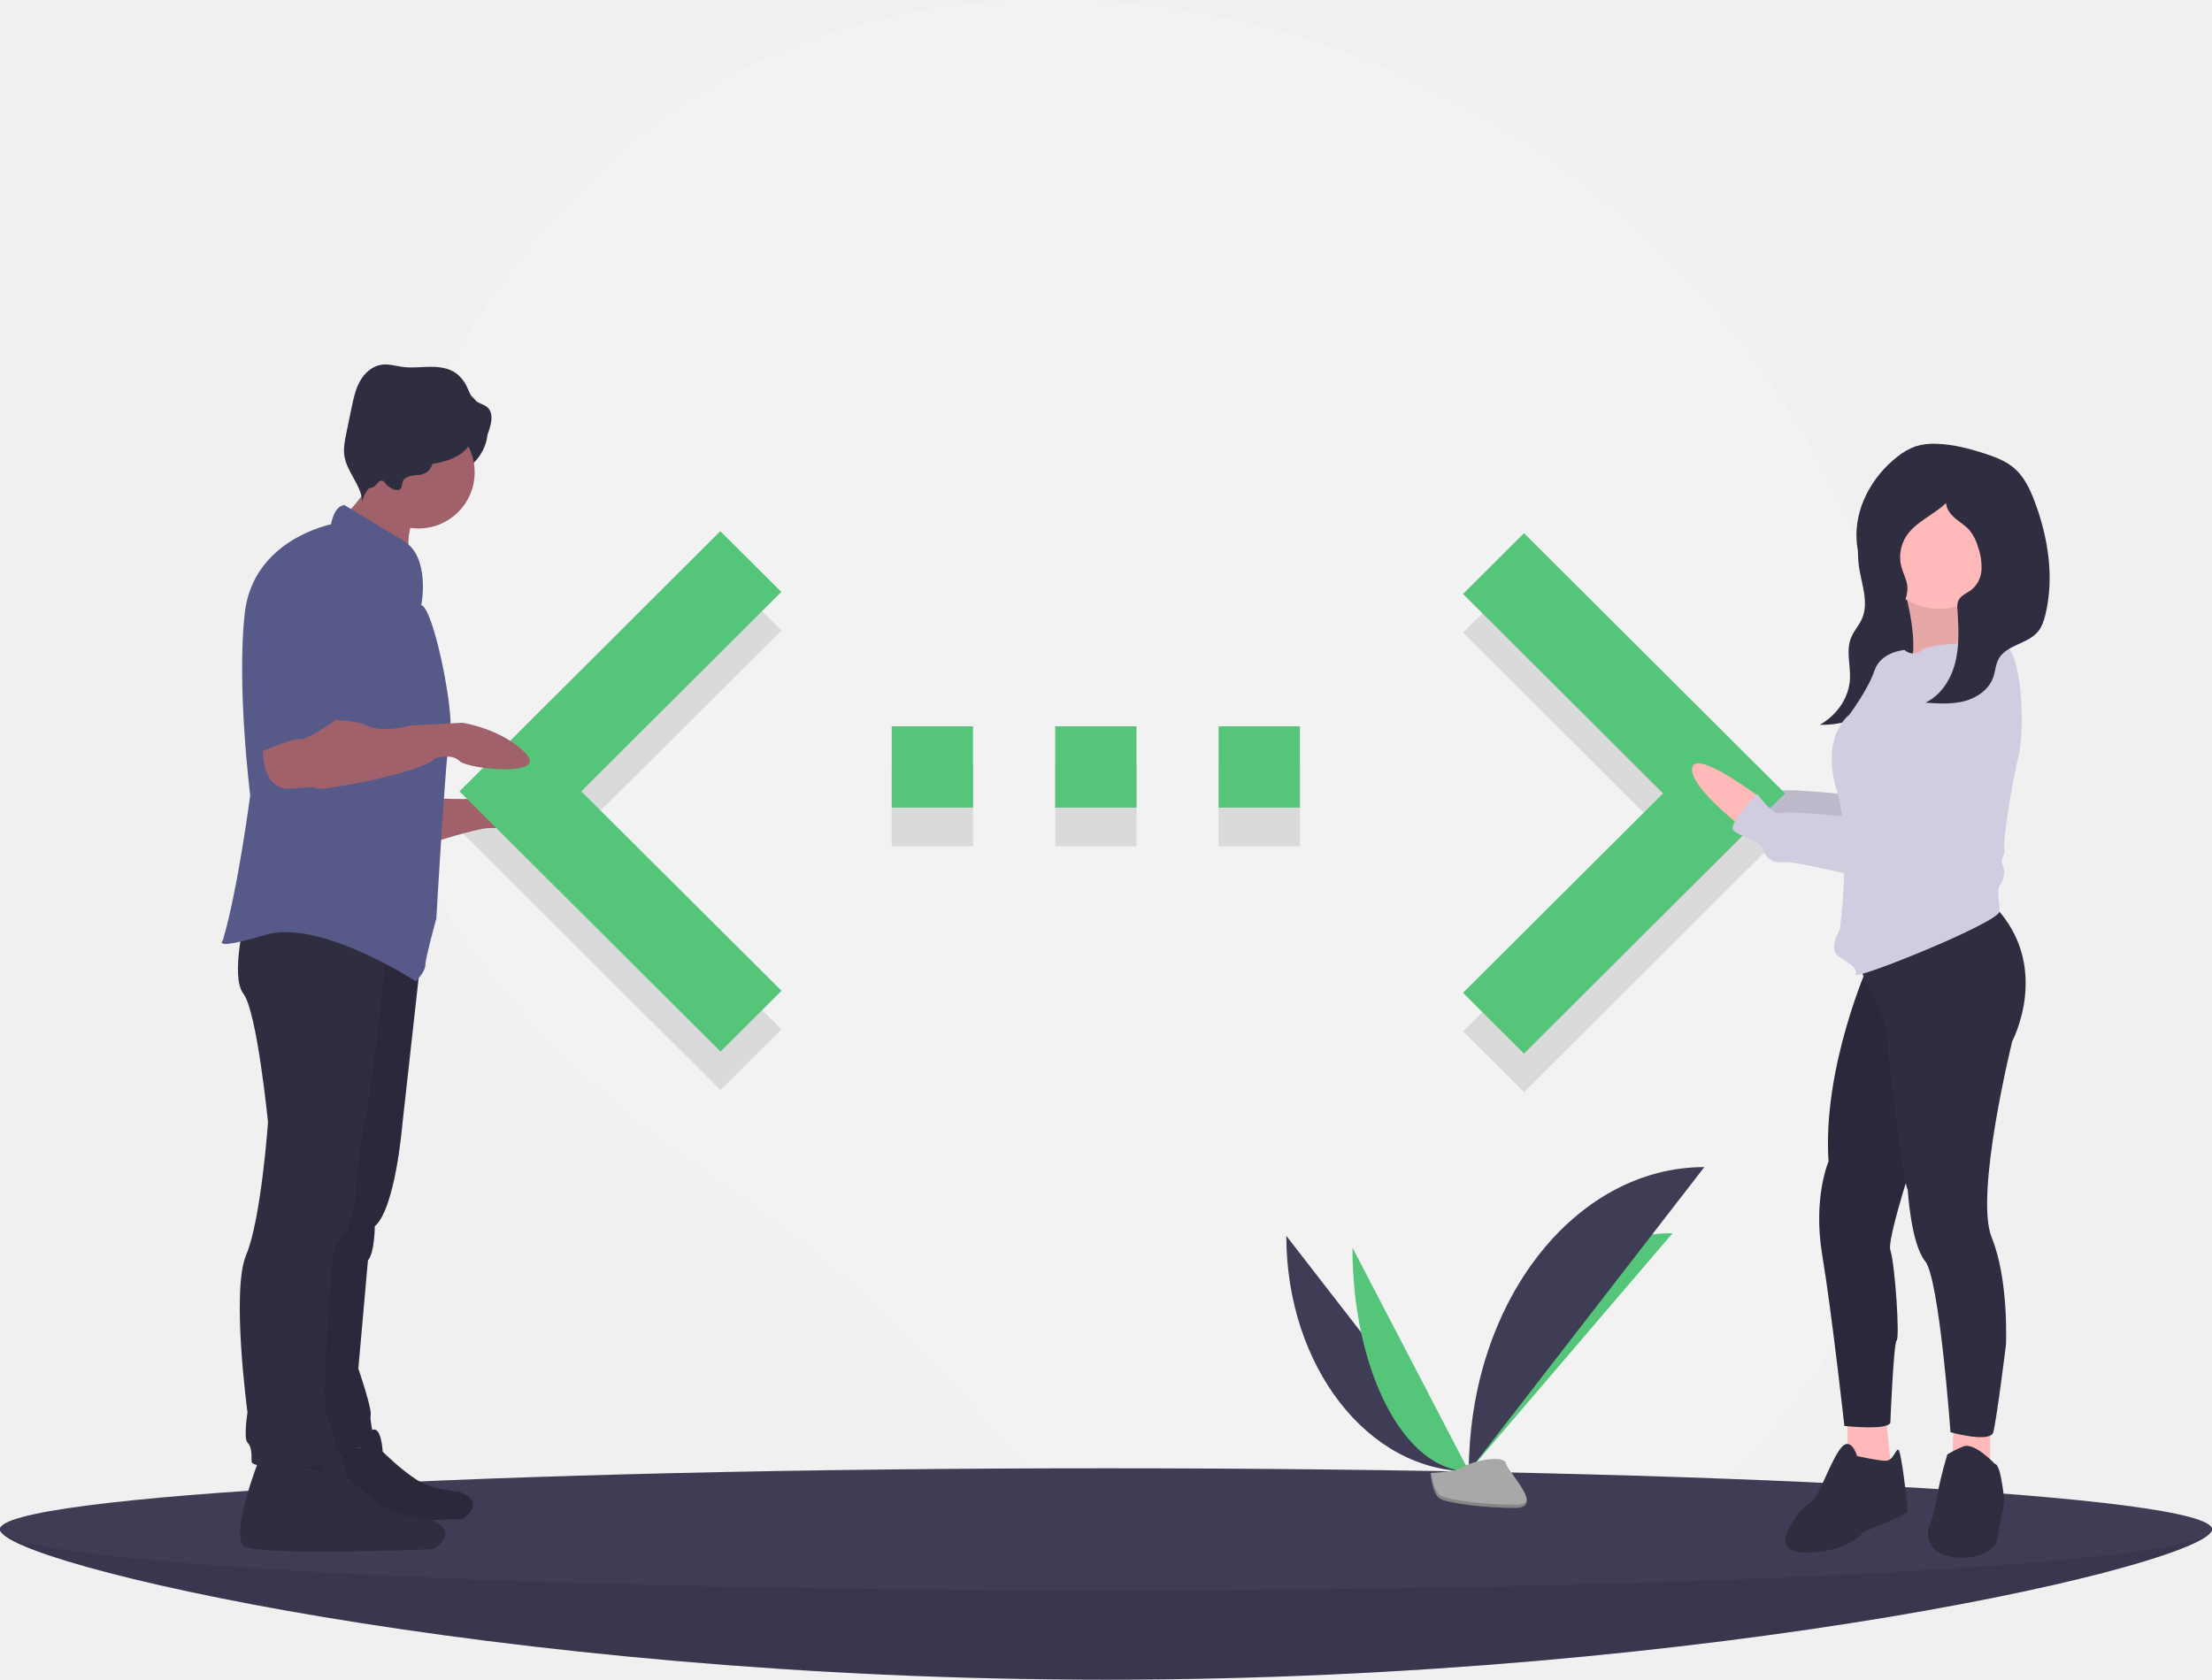
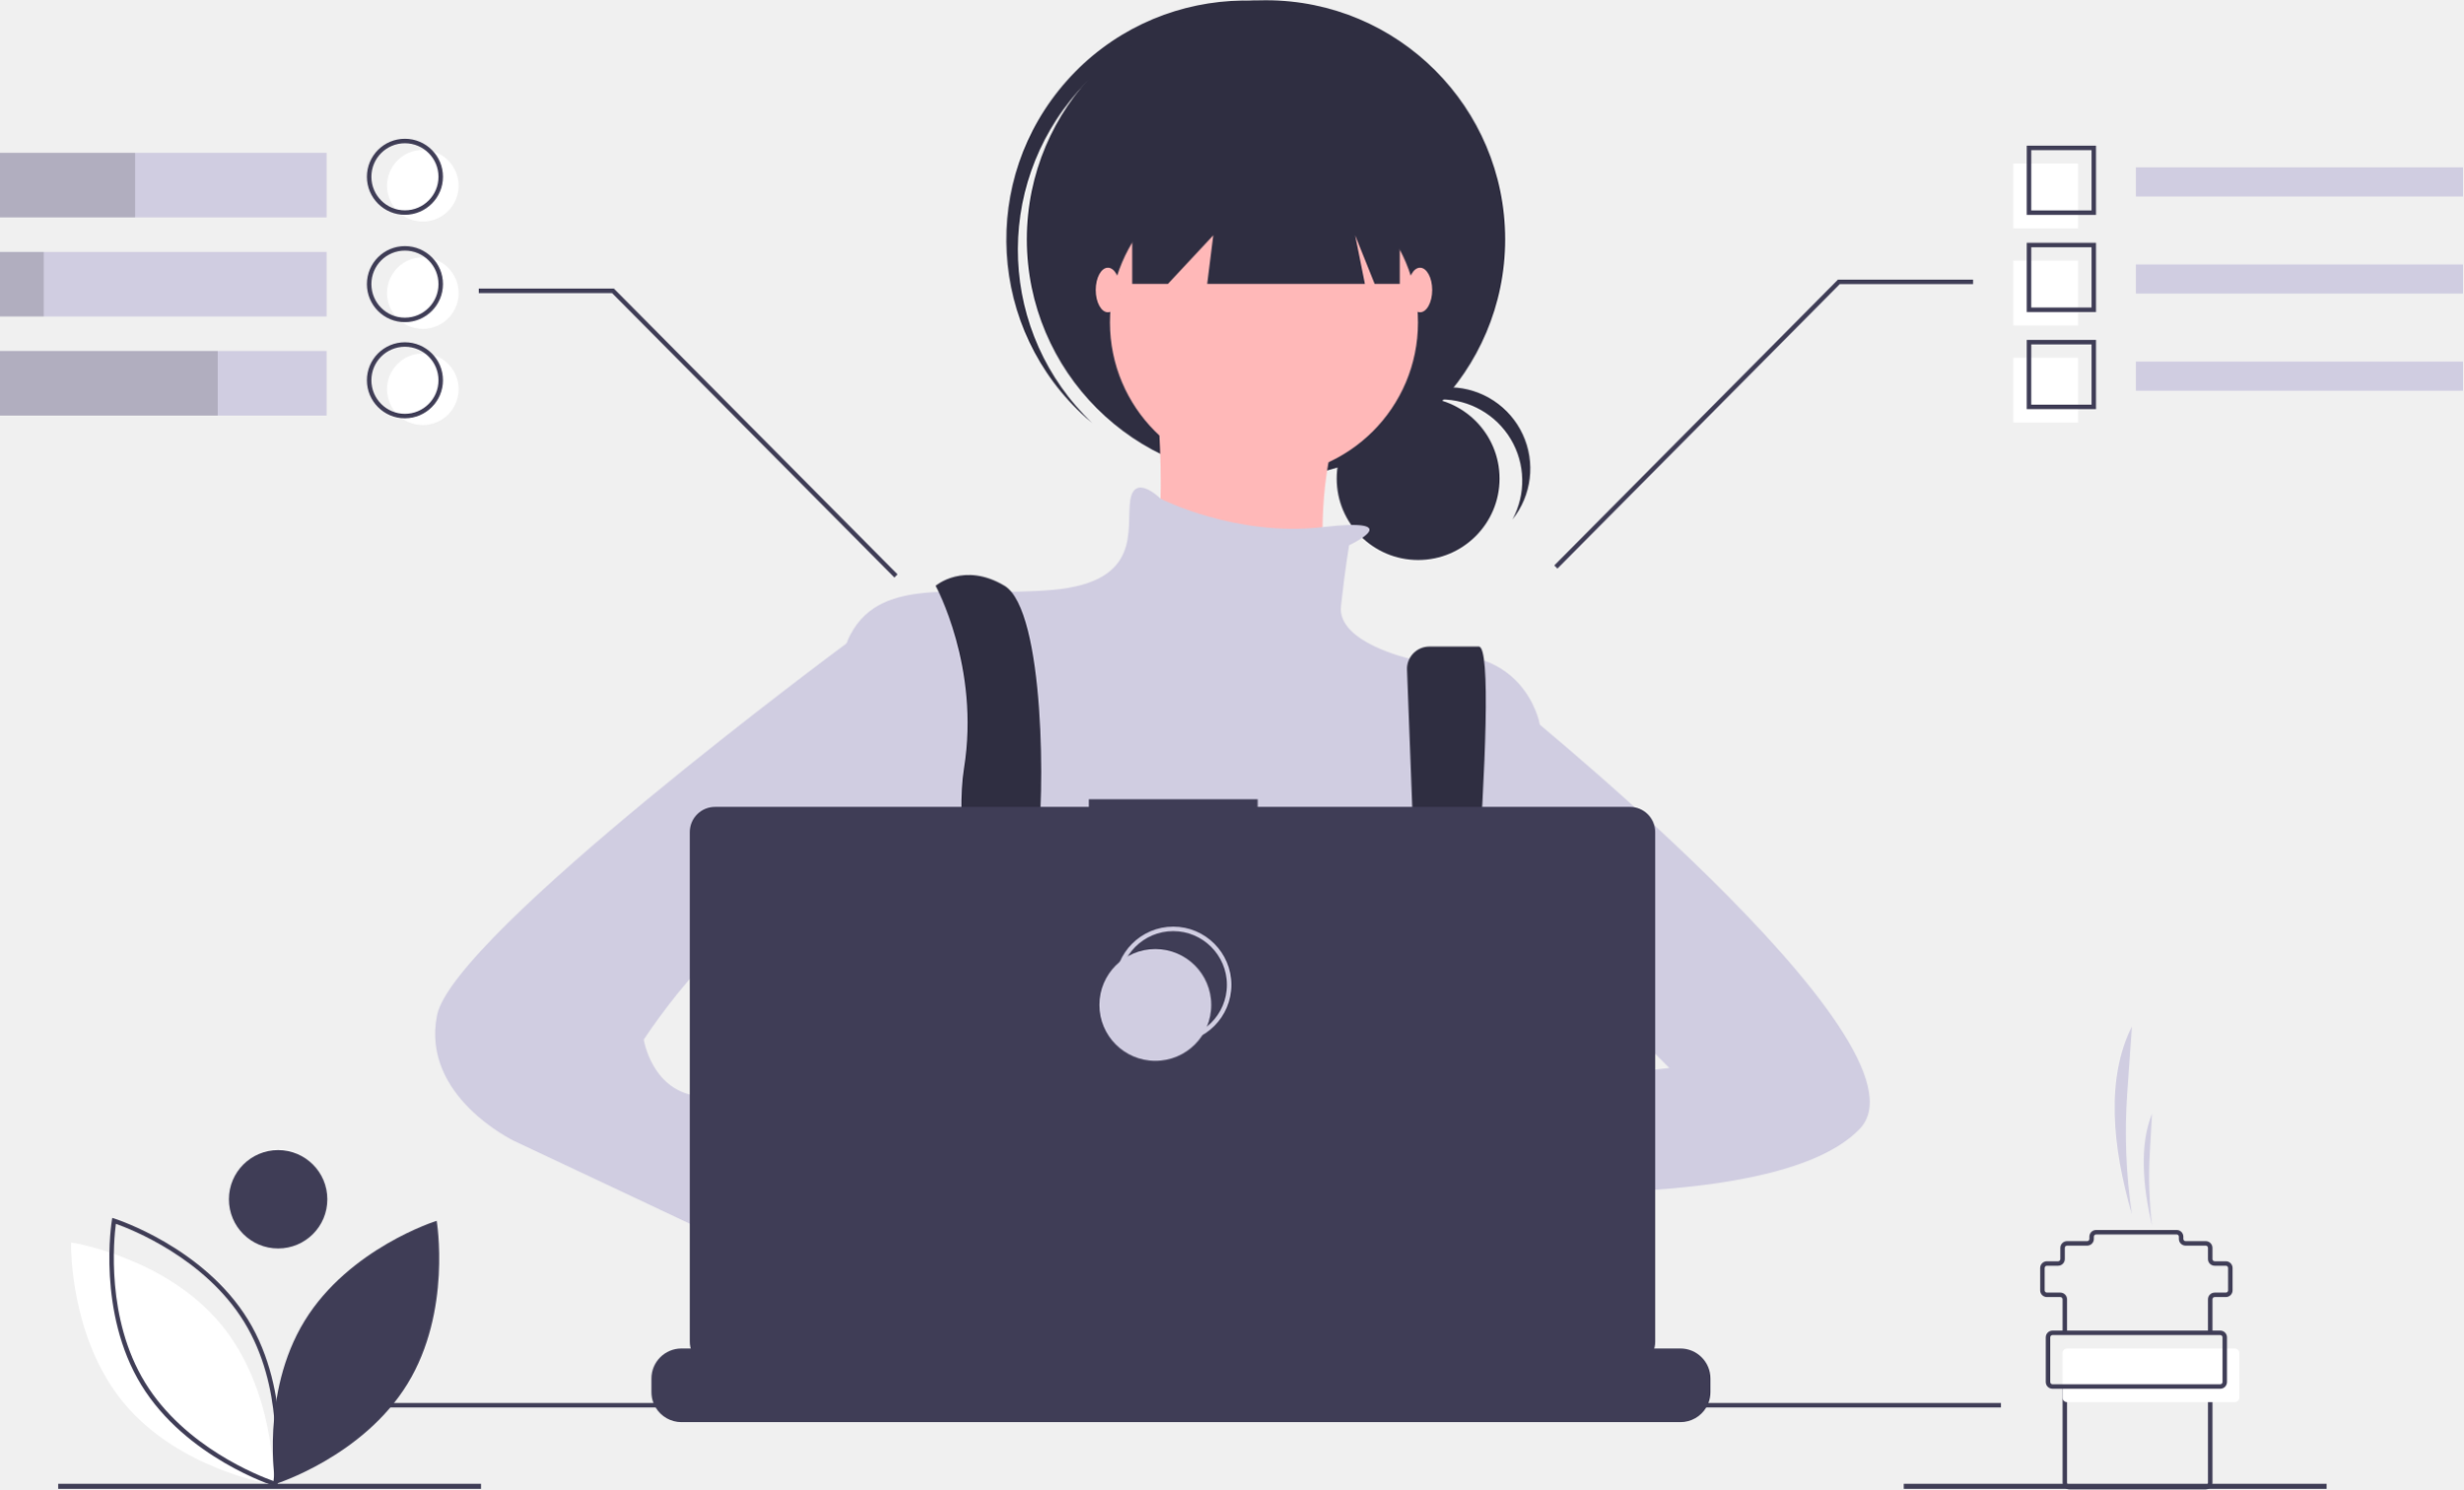
- <svg xmlns="http://www.w3.org/2000/svg" id="a6ee8617-cc99-4eb9-a93b-e1a7e83c9724" data-name="Layer 1" width="1088" height="826.294" viewBox="0 0 1088 826.294">
-   <path d="M990.987,366.241C943.167,178.201,777.934,42.463,583.985,37.019,481.451,34.141,373.556,68.147,295,187.147c-140.427,212.725,8.63,359.725,112.547,429.576A650.24,650.24,0,0,1,541.95,737.523C612.143,820.819,747.179,924.325,908,762.147,1024.564,644.6,1022.84,491.494,990.987,366.241Z" transform="translate(-56 -36.85319)" fill="#f2f2f2" />
-   <polygon points="719.6 507.394 818 409.294 719.6 311.194 749.6 281.294 878 409.294 749.6 537.294 719.6 507.394 719.6 507.394" opacity="0.1" />
-   <path d="M494.6,453.147h40v-40h-40Zm200.8-40h-40v40h40Zm-120.4,40h40v-40H575Z" transform="translate(-56 -36.85319)" opacity="0.1" />
-   <polygon points="384.4 506.394 285.9 408.294 384.3 310.194 354.3 280.294 226 408.294 354.4 536.294 384.4 506.394" opacity="0.1" />
-   <path d="M1144,789.147c0,16.569-243.557,74-544,74s-544-57.431-544-74,243.557,14,544,14S1144,772.578,1144,789.147Z" transform="translate(-56 -36.85319)" fill="#3f3d56" />
-   <path d="M1144,789.147c0,16.569-243.557,74-544,74s-544-57.431-544-74,243.557,14,544,14S1144,772.578,1144,789.147Z" transform="translate(-56 -36.85319)" opacity="0.1" />
-   <ellipse cx="544" cy="752.294" rx="544" ry="30" fill="#3f3d56" />
-   <path d="M688.696,644.806c0,64.016,40.16,115.817,89.791,115.817" transform="translate(-56 -36.85319)" fill="#3f3d56" />
-   <path d="M778.487,760.623c0-64.735,44.817-117.118,100.201-117.118" transform="translate(-56 -36.85319)" fill="#55c57a" />
-   <path d="M721.229,650.609c0,60.809,25.61,110.014,57.258,110.014" transform="translate(-56 -36.85319)" fill="#55c57a" />
-   <path d="M778.487,760.623c0-82.717,51.801-149.651,115.817-149.651" transform="translate(-56 -36.85319)" fill="#3f3d56" />
-   <path d="M759.597,761.44s12.734-.392,16.571-3.125,19.588-5.996,20.54-1.613,19.137,21.798,4.76,21.914-33.404-2.239-37.235-4.573S759.597,761.44,759.597,761.44Z" transform="translate(-56 -36.85319)" fill="#a8a8a8" />
-   <path d="M801.725,777.09c-14.376.116-33.404-2.239-37.235-4.573-2.917-1.777-4.079-8.153-4.468-11.094-.269.012-.425.017-.425.017s.807,10.27,4.637,12.603,22.858,4.689,37.235,4.573c4.15-.033,5.583-1.51,5.505-3.697C806.397,776.24,804.814,777.065,801.725,777.09Z" transform="translate(-56 -36.85319)" opacity="0.2" />
-   <path d="M921.533,419.706s-30.788-23.376-33.125-14.807,22.591,28.044,22.591,28.044Z" transform="translate(-56 -36.85319)" fill="#ffb9b9" />
-   <path d="M921.533,419.706s-30.788-23.376-33.125-14.807,22.591,28.044,22.591,28.044Z" transform="translate(-56 -36.85319)" opacity="0.1" />
-   <path d="M1023.173,345.695s-36.612,65.435-37.391,74.783-.779,10.127-3.895,9.348-45.96-5.453-49.855-3.895-11.685-9.348-11.685-9.348-14.801,14.801-11.685,17.917S921.125,439.174,922.683,443.069s3.895,7.79,10.906,7.011S988.118,462.544,994.35,460.207s7.79-6.232,10.906-6.232,9.348-3.116,9.348-3.895,21.812-42.065,21.812-42.065S1062.122,351.927,1023.173,345.695Z" transform="translate(-56 -36.85319)" fill="#d0cde1" />
-   <path d="M1023.173,345.695s-36.612,65.435-37.391,74.783-.779,10.127-3.895,9.348-45.96-5.453-49.855-3.895-11.685-9.348-11.685-9.348-14.801,14.801-11.685,17.917S921.125,439.174,922.683,443.069s3.895,7.79,10.906,7.011S988.118,462.544,994.35,460.207s7.79-6.232,10.906-6.232,9.348-3.116,9.348-3.895,21.812-42.065,21.812-42.065S1062.122,351.927,1023.173,345.695Z" transform="translate(-56 -36.85319)" opacity="0.1" />
-   <path d="M970.054,302.557a64.789,64.789,0,0,0,.2,12.42c1.183,8.95,5.303,18.279,1.411,26.633-1.413,3.032-3.806,5.675-5.109,8.743-2.759,6.496-.258,13.702-.633,20.616-.484,8.932-6.165,17.538-14.807,22.432,14.763.459,28.804-6.841,38.093-16.788s14.463-22.284,18.341-34.628a75.281,75.281,0,0,0,3.805-17.922,25.835,25.835,0,0,0-1.208-10.386,39.575,39.575,0,0,0-5.342-9.123c-2.326-3.27-4.716-6.605-8.148-9.038-4.227-2.997-12.378-6.006-17.985-5.57C971.793,290.481,970.343,297.783,970.054,302.557Z" transform="translate(-56 -36.85319)" fill="#2f2e41" />
-   <path d="M992.792,327s8.569,30.381,1.558,38.949,42.065-3.895,42.065-3.895-24.149-24.149-12.464-39.728Z" transform="translate(-56 -36.85319)" fill="#ffb9b9" />
-   <path d="M992.792,327s8.569,30.381,1.558,38.949,42.065-3.895,42.065-3.895-24.149-24.149-12.464-39.728Z" transform="translate(-56 -36.85319)" opacity="0.1" />
-   <polygon points="719.6 488.394 818 390.294 719.6 292.194 749.6 262.294 878 390.294 749.6 518.294 719.6 488.394 719.6 488.394" fill="#55c57a" />
-   <polygon points="908.748 695.221 908.748 717.812 920.433 731.833 930.56 727.159 927.444 694.442 908.748 695.221" fill="#ffb9b9" />
-   <path d="M969.422,753.107s-3.116-10.906-8.569-3.116-10.906,24.928-14.022,25.707-24.928,24.928-3.116,24.928,28.823-10.127,28.823-10.127,21.812-8.569,21.812-10.127-3.116-30.381-4.674-30.381-2.337,5.453-6.232,5.453S969.422,753.107,969.422,753.107Z" transform="translate(-56 -36.85319)" fill="#2f2e41" />
-   <polygon points="960.941 699.116 960.162 720.149 978.857 727.938 978.857 697.558 960.941 699.116" fill="#ffb9b9" />
-   <path d="M1037.194,757.002s-10.127-10.906-15.58-8.569a53.812,53.812,0,0,0-7.79,3.895s-3.116,10.127-4.674,18.696-2.337,12.464-3.895,15.58-3.116,14.801,12.464,16.359,20.254-7.011,20.254-7.011l3.895-20.254S1040.31,757.002,1037.194,757.002Z" transform="translate(-56 -36.85319)" fill="#2f2e41" />
-   <path d="M974.875,511.62s-22.591,50.634-19.475,96.595c0,0-7.79,17.917-3.116,45.96S963.19,738.306,963.19,738.306s21.033,2.337,22.591-1.558c0,0,1.558-38.949,3.116-40.507s-.779-37.391-3.116-44.402,21.812-76.341,21.812-76.341l-6.232-86.468Z" transform="translate(-56 -36.85319)" fill="#2f2e41" />
-   <path d="M974.875,511.62s-22.591,50.634-19.475,96.595c0,0-7.79,17.917-3.116,45.96S963.19,738.306,963.19,738.306s21.033,2.337,22.591-1.558c0,0,1.558-38.949,3.116-40.507s-.779-37.391-3.116-44.402,21.812-76.341,21.812-76.341l-6.232-86.468Z" transform="translate(-56 -36.85319)" opacity="0.1" />
-   <path d="M968.643,508.504l14.801,31.939s7.011,72.446,10.906,81.794c0,0,1.558,26.486,8.569,35.055s12.464,84.131,12.464,84.131,19.475,5.453,21.033,0,6.232-42.844,6.232-42.844,1.558-31.939-7.011-52.971,10.127-96.595,10.127-96.595,19.475-36.612-8.569-66.214Z" transform="translate(-56 -36.85319)" fill="#2f2e41" />
-   <circle cx="953.93" cy="267.556" r="31.939" fill="#ffb9b9" />
-   <path d="M1039.531,352.706s-33.497,0-38.17,3.895a6.215,6.215,0,0,1-8.569,0s-11.685.779-14.801,10.127-12.464,21.812-12.464,21.812-14.022,10.127-6.232,36.612,1.558,69.33,1.558,69.33-6.232,9.348,0,13.243,8.569,5.453,7.79,8.569,70.888-25.707,70.888-31.16-1.558-10.127,0-12.464,3.116-6.232,1.558-10.127,1.558-4.674.779-8.569,3.895-32.718,7.011-45.181S1051.216,353.485,1039.531,352.706Z" transform="translate(-56 -36.85319)" fill="#d0cde1" />
-   <path d="M921.533,429.054s-30.788-23.376-33.125-14.807S910.998,442.29,910.998,442.29Z" transform="translate(-56 -36.85319)" fill="#ffb9b9" />
-   <path d="M1023.173,356.601s-36.612,65.435-37.391,74.783-.779,10.127-3.895,9.348-45.96-5.453-49.855-3.895-11.685-9.348-11.685-9.348S905.545,442.29,908.661,445.406s12.464,4.674,14.022,8.569,3.895,7.79,10.906,7.011S988.118,473.45,994.35,471.113s7.79-6.232,10.906-6.232,9.348-3.116,9.348-3.895,21.812-42.065,21.812-42.065S1062.122,362.833,1023.173,356.601Z" transform="translate(-56 -36.85319)" fill="#d0cde1" />
-   <path d="M994.114,324.814c-.443-3.163-2.063-6.033-2.894-9.117a18.925,18.925,0,0,1,2.155-14.696c4.581-7.399,13.575-10.676,19.848-16.709.13,3.073,2.262,5.699,4.619,7.675s5.059,3.579,7.055,5.919a23.184,23.184,0,0,1,4.109,8.324,29.246,29.246,0,0,1,1.623,10.917,13.689,13.689,0,0,1-4.731,9.702c-2.336,1.846-5.601,2.901-6.73,5.657a9.644,9.644,0,0,0-.375,4.27c.535,8.57,1.035,17.293-.984,25.64s-6.963,16.41-14.712,20.111c6.368.452,12.87.892,19.049-.715s12.087-5.655,14.217-11.673c1.051-2.969,1.15-6.271,2.643-9.044,3.779-7.018,14.214-7.338,19.34-13.443,2.051-2.443,3.044-5.591,3.779-8.695,4.328-18.265,1.287-37.659-5.302-55.235-2.271-6.058-5.099-12.158-9.97-16.415-4.145-3.623-9.439-5.619-14.673-7.324-7.64-2.488-15.51-4.527-23.54-4.789a29.897,29.897,0,0,0-10.333,1.206,30.722,30.722,0,0,0-9.092,5.179c-12.579,9.788-21.144,25.432-20.007,41.33.688,9.62,4.764,18.724,10,26.823,1.831,2.833,6.158,8.873,10.18,7.092C993.037,335.187,994.593,328.23,994.114,324.814Z" transform="translate(-56 -36.85319)" fill="#2f2e41" />
-   <path d="M494.6,434.147h40v-40h-40Zm200.8-40h-40v40h40Zm-120.4,40h40v-40H575Z" transform="translate(-56 -36.85319)" fill="#55c57a" />
-   <ellipse cx="206.206" cy="211.839" rx="33.657" ry="26.252" fill="#2f2e41" />
-   <path d="M267.928,429.429s30.291,2.019,35.676-2.019,28.272,5.385,30.291,10.77-32.311,6.058-37.696,6.058-30.964,8.078-30.964,8.078Z" transform="translate(-56 -36.85319)" fill="#a0616a" />
-   <path d="M205.552,742.992s-14.117,35.599-6.752,39.896,84.702,1.228,84.702,1.228,12.889-7.979-1.841-13.503c0,0-12.276-.614-20.255-5.524s-17.186-14.117-17.186-14.117-.614-13.503-5.524-10.434a12.614,12.614,0,0,0-5.524,8.593Z" transform="translate(-56 -36.85319)" fill="#2f2e41" />
-   <path d="M205.552,742.992s-14.117,35.599-6.752,39.896,84.702,1.228,84.702,1.228,12.889-7.979-1.841-13.503c0,0-12.276-.614-20.255-5.524s-17.186-14.117-17.186-14.117-.614-13.503-5.524-10.434a12.614,12.614,0,0,0-5.524,8.593Z" transform="translate(-56 -36.85319)" opacity="0.1" />
-   <polygon points="384.4 487.394 285.9 389.294 384.3 291.194 354.3 261.294 226 389.294 354.4 517.294 384.4 487.394" fill="#55c57a" />
-   <path d="M183.785,753.882s-15.482,39.042-7.405,43.754,92.893,1.346,92.893,1.346,14.136-8.751-2.019-14.809c0,0-13.463-.673-22.214-6.058S226.193,762.633,226.193,762.633s-.673-14.809-6.058-11.443a13.834,13.834,0,0,0-6.058,9.424Z" transform="translate(-56 -36.85319)" fill="#2f2e41" />
-   <path d="M263.216,506.167l-9.424,84.815s-3.366,40.388-13.463,49.139c0,0,0,12.79-3.366,16.828l-4.712,53.178s6.731,19.521,6.058,22.887,2.693,14.136,2.019,15.482-32.311,0-32.311,0l6.731-108.375,20.867-150.783Z" transform="translate(-56 -36.85319)" fill="#2f2e41" />
-   <path d="M263.216,506.167l-9.424,84.815s-3.366,40.388-13.463,49.139c0,0,0,12.79-3.366,16.828l-4.712,53.178s6.731,19.521,6.058,22.887,2.693,14.136,2.019,15.482-32.311,0-32.311,0l6.731-108.375,20.867-150.783Z" transform="translate(-56 -36.85319)" opacity="0.1" />
-   <path d="M246.387,503.475s-7.405,69.333-10.77,84.142a191.451,191.451,0,0,0-4.039,29.618s-.673,21.54-6.731,27.599a18.194,18.194,0,0,0-5.385,13.463s-6.058,67.987-2.693,76.065,6.731,14.809,3.366,20.194-40.388,5.385-40.388,1.346,0-7.405-2.019-9.424,0-14.809,0-14.809-8.078-59.909-.673-77.411,10.77-65.294,10.77-65.294-5.385-54.524-12.116-63.275,1.346-39.715,1.346-39.715Z" transform="translate(-56 -36.85319)" fill="#2f2e41" />
-   <path d="M227.436,288.165c.783,1.783,2.656,2.775,4.361,3.715,9.883,5.445,18.156,13.339,26.306,21.142a30.882,30.882,0,0,1,1.225-20.884c.973-2.253,2.249-4.676,1.553-7.03-.512-1.731-1.986-2.98-3.413-4.084a105.835,105.835,0,0,0-10.41-7.102c-2.52-1.508-7.702-5.522-10.595-5.085-.152,3.908-.231,7.402-1.942,11.054C234.115,280.757,227.735,288.847,227.436,288.165Z" transform="translate(-56 -36.85319)" fill="#a0616a" />
-   <circle cx="205.869" cy="232.369" r="27.599" fill="#a0616a" />
-   <path d="M263.216,334.517s4.712-23.56-8.751-31.637-28.945-17.502-28.945-17.502-4.712-.673-6.731,9.424c0,0-38.369,7.405-42.408,43.754s2.693,89.527,2.693,89.527-6.058,46.447-13.463,71.353c0,0-6.058,5.385,20.867-2.693S260.523,519.63,260.523,519.63s4.712-4.712,4.712-8.078,5.385-22.887,5.385-22.887,4.712-82.796,6.731-92.22S269.274,335.863,263.216,334.517Z" transform="translate(-56 -36.85319)" fill="#575a89" />
-   <path d="M255.365,272.066a11.509,11.509,0,0,1,5.413-1.442,10.301,10.301,0,0,0,5.354-1.595c2.607-2.001,2.798-5.869,4.705-8.546,2.761-3.875,8.27-4.342,13.024-4.148,2.908.119,6.04.292,8.488-1.281,2.514-1.615,3.653-4.657,4.501-7.522,1.002-3.388,1.651-7.531-.833-10.044-1.725-1.745-4.448-2.09-6.364-3.622-1.987-1.589-2.804-4.175-3.884-6.478a17.507,17.507,0,0,0-5.637-7.061c-3.615-2.511-8.231-3.075-12.633-3.028s-8.821.626-13.189.086c-3.579-.443-7.147-1.633-10.715-1.105-4.546.672-8.307,4.102-10.546,8.114s-3.201,8.592-4.133,13.092l-2.535,12.238c-.786,3.796-1.576,7.692-.969,11.521,1.258,7.937,8.277,14.245,8.76,22.266a13.669,13.669,0,0,1,8.343-9.921,2.611,2.611,0,0,1,1.7-.206c.697.223,1.105.92,1.545,1.505,1.153,1.533,4.775,3.859,6.829,2.771C254.427,276.687,253.055,273.632,255.365,272.066Z" transform="translate(-56 -36.85319)" fill="#2f2e41" />
-   <path d="M185.805,397.792s-4.712,29.618,14.809,26.926c0,0,10.097-1.346,11.443,0s51.158-7.405,57.89-14.809c0,0,8.078-2.693,12.116,1.346s44.427,8.078,32.311-4.039-30.964-14.809-30.964-14.809l-25.579,1.346s-13.463,4.039-21.54,0-30.964-2.693-30.964-2.693Z" transform="translate(-56 -36.85319)" fill="#a0616a" />
-   <path d="M213.403,304.226s-30.291,3.366-30.291,47.12v55.87s16.828-7.405,20.194-6.731,16.828-8.751,16.828-8.751,15.482-36.349,14.136-46.447S233.598,305.572,213.403,304.226Z" transform="translate(-56 -36.85319)" fill="#575a89" />
-   <ellipse cx="205.869" cy="215.204" rx="25.916" ry="13.463" fill="#2f2e41" />
-   <ellipse cx="181.636" cy="217.56" rx="9.087" ry="22.55" fill="#2f2e41" />
+ <svg xmlns="http://www.w3.org/2000/svg" id="f61e7f2c-3df8-44b9-b514-d2b672d0e0d5" data-name="Layer 1" width="1101" height="666.051" viewBox="0 0 1101 666.051">
+   <circle cx="633.929" cy="214.02" r="36.396" fill="#2f2e41" />
+   <path d="M693.569,295.601a36.401,36.401,0,0,1,32.039,53.669,36.387,36.387,0,1,0-60.454-39.982A36.306,36.306,0,0,1,693.569,295.601Z" transform="translate(-49.50001 -116.9745)" fill="#2f2e41" />
+   <circle cx="565.919" cy="107.031" r="106.912" fill="#2f2e41" />
+   <path d="M531.51,157.671A106.893,106.893,0,0,1,679.677,146.461c-.874-.831-1.739-1.669-2.648-2.476A106.913,106.913,0,0,0,534.963,303.792c.908.808,1.842,1.568,2.77,2.339A106.893,106.893,0,0,1,531.51,157.671Z" transform="translate(-49.50001 -116.9745)" fill="#2f2e41" />
+   <circle cx="565.013" cy="144.178" r="68.859" fill="#ffb8b8" />
+   <path d="M565.587,282.898s9.06,83.356-5.436,92.416,83.356,21.745,83.356,21.745-14.497-90.604,21.745-114.161Z" transform="translate(-49.50001 -116.9745)" fill="#ffb8b8" />
+   <path d="M652.566,360.817s26.982-12.6-11.878-8.112-72.388-12.727-72.388-12.727-11.774-11.778-13.586.906,5.436,36.242-34.429,39.866-76.107-7.248-90.604,19.933-7.248,144.966-7.248,144.966,27.181,97.852,48.926,112.349,212.013-5.436,212.013-5.436L737.734,554.709V440.548s-7.248-39.866-57.986-28.993c0,0-32.617-7.248-30.805-23.557S652.566,360.817,652.566,360.817Z" transform="translate(-49.50001 -116.9745)" fill="#d0cde1" />
+   <path d="M478.55,727.245c1.12-4.88,1.87-7.64,1.87-7.64l-.58-3.97-5.97-40.54-2.51-17.1c21.74-9.06,27.18-50.74,27.18-50.74l.82-.49,3.71-2.22v-.01l13.32-7.99.27-.16,5.38,3.58,10.93,7.29c38.24,28.12,77.18,27.62,101.21,23.19,14.69-2.71,23.82-6.88,23.82-6.88l26.36-8.79.82-.27.81.12,15.46,2.34.28.05,1.28.19-3.58,24.75-5.19,35.97c13.71,7.26,25.9,20.9,36.56,37.71q3.54,5.58,6.86,11.61c2.88,5.2,5.63,10.61,8.25,16.15.32.66.63,1.33.94,2,1.01,2.17,2.01,4.36,2.98,6.56H473.75c.36-2.21.72-4.32,1.07-6.35a1.548,1.548,0,0,0,.04-.21c.13-.68.25-1.34.36-2C476.44,736.795,477.62,731.285,478.55,727.245Z" transform="translate(-49.50001 -116.9745)" fill="#2f2e41" />
+   <path d="M467.735,378.938s19.933,36.242,12.685,81.543S502.164,618.132,502.164,618.132l21.745-5.436s-14.497-94.228-10.872-115.973,3.624-106.912-14.497-117.785S467.735,378.938,467.735,378.938Z" transform="translate(-49.50001 -116.9745)" fill="#2f2e41" />
+   <path d="M678.473,416.6l7.617,200.626,14.497,9.06s20.839-220.167,9.966-220.167H688.43A9.97,9.97,0,0,0,678.473,416.6Z" transform="translate(-49.50001 -116.9745)" fill="#2f2e41" />
+   <circle cx="462.63" cy="487.567" r="9.06" fill="#ffffff" />
+   <circle cx="643.838" cy="496.627" r="9.06" fill="#ffffff" />
+   <polygon points="506.12 58.104 506.12 126.963 522.067 126.963 542.362 105.218 539.644 126.963 610.133 126.963 605.784 105.218 614.482 126.963 625.717 126.963 625.717 58.104 506.12 58.104" fill="#2f2e41" />
+   <ellipse cx="495.248" cy="129.681" rx="5.436" ry="9.966" fill="#ffb8b8" />
+   <ellipse cx="634.778" cy="129.681" rx="5.436" ry="9.966" fill="#ffb8b8" />
+   <path d="M721.425,612.695s-82.449-15.403-87.886,11.778,91.51,15.403,91.51,15.403Z" transform="translate(-49.50001 -116.9745)" fill="#ffb8b8" />
+   <path d="M719.613,426.052S917.129,583.702,880.888,621.756,706.929,648.937,706.929,648.937l9.06-45.302,79.731-9.06L755.855,554.709l-36.242,3.624Z" transform="translate(-49.50001 -116.9745)" fill="#d0cde1" />
+   <path d="M427.869,688.803l25.369,19.933s18.121,56.174,45.302,39.866S473.171,674.306,473.171,674.306l-30.805-10.872Z" transform="translate(-49.50001 -116.9745)" fill="#ffb8b8" />
+   <path d="M453.238,397.058l-25.301,7.614s-175.84,130.104-183.088,166.346S279.279,627.192,279.279,627.192l157.651,74.295,16.309-43.49-74.295-38.054s5.436-10.872-16.309-12.685S337.265,581.89,337.265,581.89s43.49-67.047,67.047-52.55,30.805,25.369,30.805,25.369Z" transform="translate(-49.50001 -116.9745)" fill="#d0cde1" />
+   <path d="M814.1,733.455v6.07a13.34,13.34,0,0,1-.91,4.87,13.682,13.682,0,0,1-.97,2,13.437,13.437,0,0,1-11.55,6.56H354.12a13.437,13.437,0,0,1-11.55-6.56,13.688,13.688,0,0,1-.97-2,13.342,13.342,0,0,1-.91-4.87v-6.07a13.426,13.426,0,0,1,13.43-13.43h25.74v-2.83a.559.559,0,0,1,.56-.56h13.43a.559.559,0,0,1,.56.56v2.83h8.39v-2.83a.559.559,0,0,1,.56-.56h13.43a.559.559,0,0,1,.56.56v2.83h8.4v-2.83a.559.559,0,0,1,.56-.56h13.43a.559.559,0,0,1,.56.56v2.83h8.39v-2.83a.559.559,0,0,1,.56-.56h13.43a.559.559,0,0,1,.56.56v2.83h8.39v-2.83a.559.559,0,0,1,.56-.56h13.43a.559.559,0,0,1,.56.56v2.83h8.4v-2.83a.559.559,0,0,1,.56-.56h13.43a.559.559,0,0,1,.56.56v2.83h8.39v-2.83a.559.559,0,0,1,.56-.56h105.2a.559.559,0,0,1,.56.56v2.83h8.4v-2.83a.559.559,0,0,1,.56-.56h13.43a.566.566,0,0,1,.56.56v2.83h8.39v-2.83a.559.559,0,0,1,.56-.56h13.43a.559.559,0,0,1,.56.56v2.83h8.39v-2.83a.559.559,0,0,1,.56-.56h13.43a.559.559,0,0,1,.56.56v2.83h8.4v-2.83a.559.559,0,0,1,.56-.56h13.43a.557.557,0,0,1,.55.56v2.83h8.4v-2.83a.559.559,0,0,1,.56-.56H738a.559.559,0,0,1,.56.56v2.83h8.39v-2.83a.559.559,0,0,1,.56-.56h13.43a.559.559,0,0,1,.56.56v2.83h39.17A13.426,13.426,0,0,1,814.1,733.455Z" transform="translate(-49.50001 -116.9745)" fill="#3f3d56" />
+   <rect x="161.448" y="627.416" width="733" height="2" fill="#3f3d56" />
+   <path d="M778.142,477.821H611.7v-3.431H536.228v3.431h-167.129a11.259,11.259,0,0,0-11.259,11.259v227.911A11.259,11.259,0,0,0,369.099,728.25H778.142a11.259,11.259,0,0,0,11.259-11.259V489.08A11.259,11.259,0,0,0,778.142,477.821Z" transform="translate(-49.50001 -116.9745)" fill="#3f3d56" />
+   <circle cx="524.448" cy="440.416" r="25" fill="none" stroke="#d0cde1" stroke-miterlimit="10" stroke-width="2" />
+   <circle cx="516.448" cy="449.416" r="25" fill="#d0cde1" />
+   <rect x="26.02" y="663.551" width="189" height="2.262" fill="#3f3d56" />
+   <rect x="851.02" y="663.551" width="189" height="2.262" fill="#3f3d56" />
+   <path d="M185.639,707.692c-19.911,32.506-13.061,72.941-13.061,72.941s39.133-12.269,59.044-44.775,13.061-72.941,13.061-72.941S205.55,675.185,185.639,707.692Z" transform="translate(-49.50001 -116.9745)" fill="#3f3d56" />
+   <path d="M171.766,780.901l-1.132-.179c-.409-.065-41.158-6.817-65.562-36.015-24.404-29.199-23.817-70.5-23.809-70.914l.024-1.146,1.132.179c.409.065,41.158,6.817,65.562,36.016h0c24.404,29.198,23.817,70.499,23.809,70.913Z" transform="translate(-49.50001 -116.9745)" fill="#ffffff" />
+   <path d="M173.374,781.929l-1.094-.343c-.396-.124-39.721-12.756-59.598-45.206-19.877-32.451-13.263-73.223-13.194-73.631l.191-1.13,1.094.343c.396.124,39.721,12.756,59.598,45.207h0c19.877,32.45,13.263,73.222,13.194,73.63Zm-72.081-117.678c-.905,6.843-4.514,42.336,13.095,71.084,17.609,28.747,50.867,41.658,57.373,43.962.905-6.843,4.514-42.336-13.095-71.083h0C141.056,679.466,107.798,666.555,101.293,664.251Z" transform="translate(-49.50001 -116.9745)" fill="#3f3d56" />
+   <circle cx="124.321" cy="536.328" r="22" fill="#3f3d56" />
+   <polygon points="399.789 258.254 273.582 131.051 214 131.051 214 129.051 274.417 129.051 274.711 129.348 401.211 256.848 399.789 258.254" fill="#3f3d56" />
+   <polygon points="696.211 254.254 822.417 127.051 882 127.051 882 125.051 821.582 125.051 821.289 125.348 694.789 252.848 696.211 254.254" fill="#3f3d56" />
+   <rect x="0" y="68.34" width="146" height="28.877" fill="#d0cde1" />
+   <rect x="0" y="112.651" width="146" height="28.877" fill="#d0cde1" />
+   <rect x="0" y="156.963" width="146" height="28.877" fill="#d0cde1" />
+   <rect x="0" y="68.34" width="60.399" height="28.877" opacity="0.15" />
+   <rect y="112.651" width="19.554" height="28.877" opacity="0.15" />
+   <rect x="0" y="156.963" width="97.333" height="28.877" opacity="0.15" />
+   <rect x="954.776" y="74.827" width="146.224" height="13.03" fill="#d0cde1" />
+   <rect x="900" y="73.14" width="28.955" height="28.955" fill="#ffffff" />
+   <rect x="900" y="116.573" width="28.955" height="28.955" fill="#ffffff" />
+   <rect x="900" y="160.006" width="28.955" height="28.955" fill="#ffffff" />
+   <path d="M986.455,213.07H955.5V182.115h30.955Zm-28.955-2h26.955V184.115H957.5Z" transform="translate(-49.50001 -116.9745)" fill="#3f3d56" />
+   <rect x="954.776" y="118.26" width="146.224" height="13.03" fill="#d0cde1" />
+   <path d="M986.455,256.503H955.5V225.548h30.955Zm-28.955-2h26.955V227.548H957.5Z" transform="translate(-49.50001 -116.9745)" fill="#3f3d56" />
+   <rect x="954.776" y="161.693" width="146.224" height="13.03" fill="#d0cde1" />
+   <path d="M986.455,299.936H955.5V268.981h30.955Zm-28.955-2h26.955V270.981H957.5Z" transform="translate(-49.50001 -116.9745)" fill="#3f3d56" />
+   <circle cx="189" cy="83.051" r="16" fill="#ffffff" />
+   <circle cx="189" cy="131.051" r="16" fill="#ffffff" />
+   <circle cx="189" cy="174.051" r="16" fill="#ffffff" />
+   <path d="M230.5,213.025a17,17,0,1,1,17-17A17.019,17.019,0,0,1,230.5,213.025Zm0-32a15,15,0,1,0,15,15A15.017,15.017,0,0,0,230.5,181.025Z" transform="translate(-49.50001 -116.9745)" fill="#3f3d56" />
+   <path d="M230.5,261.025a17,17,0,1,1,17-17A17.019,17.019,0,0,1,230.5,261.025Zm0-32a15,15,0,1,0,15,15A15.017,15.017,0,0,0,230.5,229.025Z" transform="translate(-49.50001 -116.9745)" fill="#3f3d56" />
+   <path d="M230.5,304.025a17,17,0,1,1,17-17A17.019,17.019,0,0,1,230.5,304.025Zm0-32a15,15,0,1,0,15,15A15.017,15.017,0,0,0,230.5,272.025Z" transform="translate(-49.50001 -116.9745)" fill="#3f3d56" />
+   <path d="M1038.5,713.025h-2v-15a3.003,3.003,0,0,1,3-3h5a1.001,1.001,0,0,0,1-1v-10a1.001,1.001,0,0,0-1-1h-5a3.003,3.003,0,0,1-3-3v-5a1.001,1.001,0,0,0-1-1h-9a3.003,3.003,0,0,1-3-3v-1a1.001,1.001,0,0,0-1-1h-36a1.001,1.001,0,0,0-1,1v1a3.003,3.003,0,0,1-3,3h-9a1.001,1.001,0,0,0-1,1v5a3.003,3.003,0,0,1-3,3h-5a1.001,1.001,0,0,0-1,1v10a1.001,1.001,0,0,0,1,1h6a3.003,3.003,0,0,1,3,3v15h-2v-15a1.001,1.001,0,0,0-1-1h-6a3.003,3.003,0,0,1-3-3v-10a3.003,3.003,0,0,1,3-3h5a1.001,1.001,0,0,0,1-1v-5a3.003,3.003,0,0,1,3-3h9a1.001,1.001,0,0,0,1-1v-1a3.003,3.003,0,0,1,3-3h36a3.003,3.003,0,0,1,3,3v1a1.001,1.001,0,0,0,1,1h9a3.003,3.003,0,0,1,3,3v5a1.001,1.001,0,0,0,1,1h5a3.003,3.003,0,0,1,3,3v10a3.003,3.003,0,0,1-3,3h-5a1.001,1.001,0,0,0-1,1Z" transform="translate(-49.50001 -116.9745)" fill="#3f3d56" />
+   <path d="M1035.5,783.025h-61a3.003,3.003,0,0,1-3-3v-43h2v43a1.001,1.001,0,0,0,1,1h61a1.001,1.001,0,0,0,1-1v-43h2v43A3.003,3.003,0,0,1,1035.5,783.025Z" transform="translate(-49.50001 -116.9745)" fill="#3f3d56" />
+   <rect x="922" y="603.051" width="79" height="24" rx="2" fill="#ffffff" />
+   <path d="M1042,738.025H967a3.003,3.003,0,0,1-3-3v-20a3.003,3.003,0,0,1,3-3h75a3.003,3.003,0,0,1,3,3v20A3.003,3.003,0,0,1,1042,738.025Zm-75-24a1.001,1.001,0,0,0-1,1v20a1.001,1.001,0,0,0,1,1h75a1.001,1.001,0,0,0,1-1v-20a1.001,1.001,0,0,0-1-1Z" transform="translate(-49.50001 -116.9745)" fill="#3f3d56" />
+   <path d="M1002.5,660.025v0a249.628,249.628,0,0,1-2.095-54.111L1002.5,576.025h0c-11.542,22.966-8.933,53.192,0,84Z" transform="translate(-49.50001 -116.9745)" fill="#d0cde1" />
+   <path d="M1011.5,665.025v0a183.497,183.497,0,0,1-1.008-32.209L1011.5,615.025h0c-5.553,13.67-4.298,31.662,0,50Z" transform="translate(-49.50001 -116.9745)" fill="#d0cde1" />
</svg>
